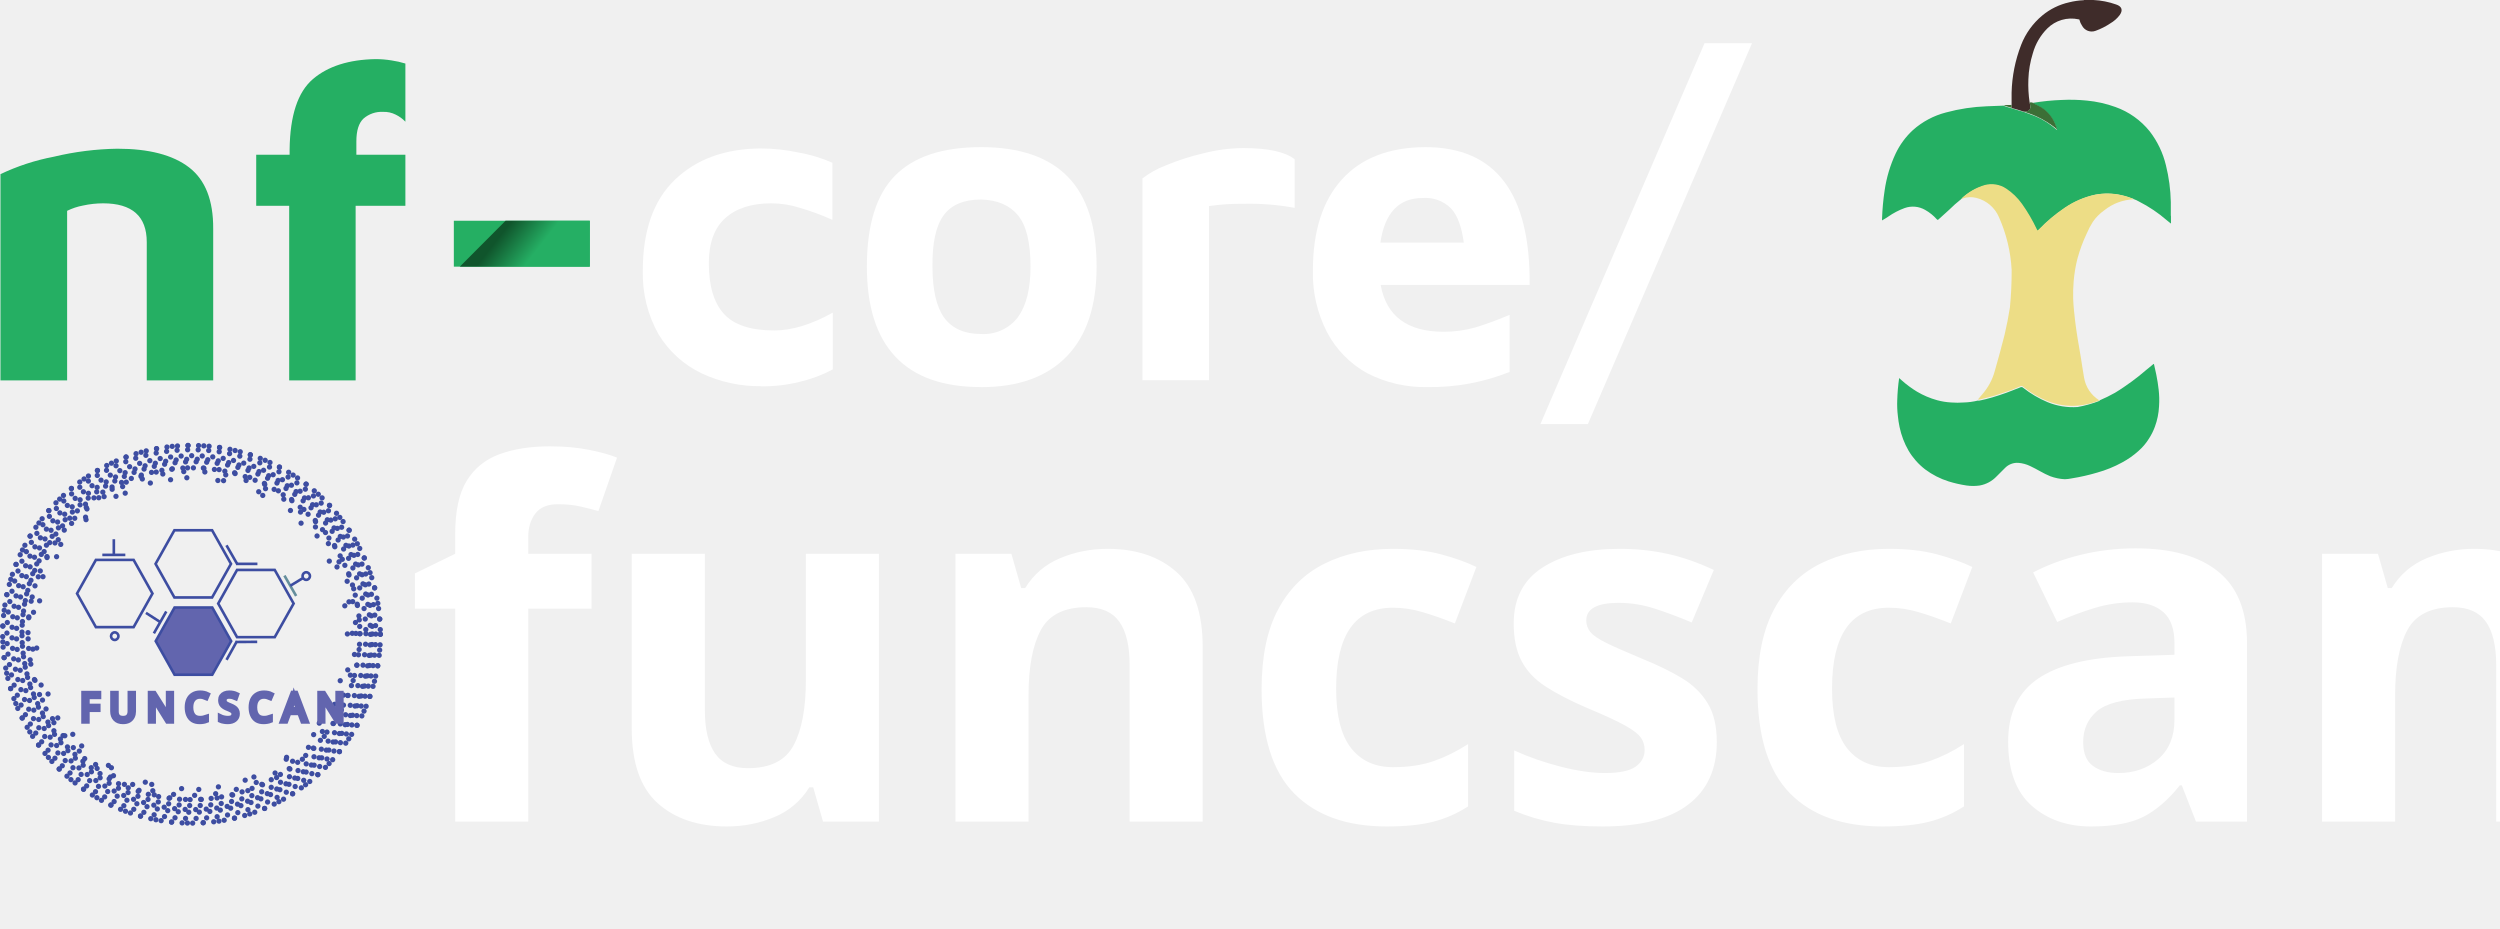
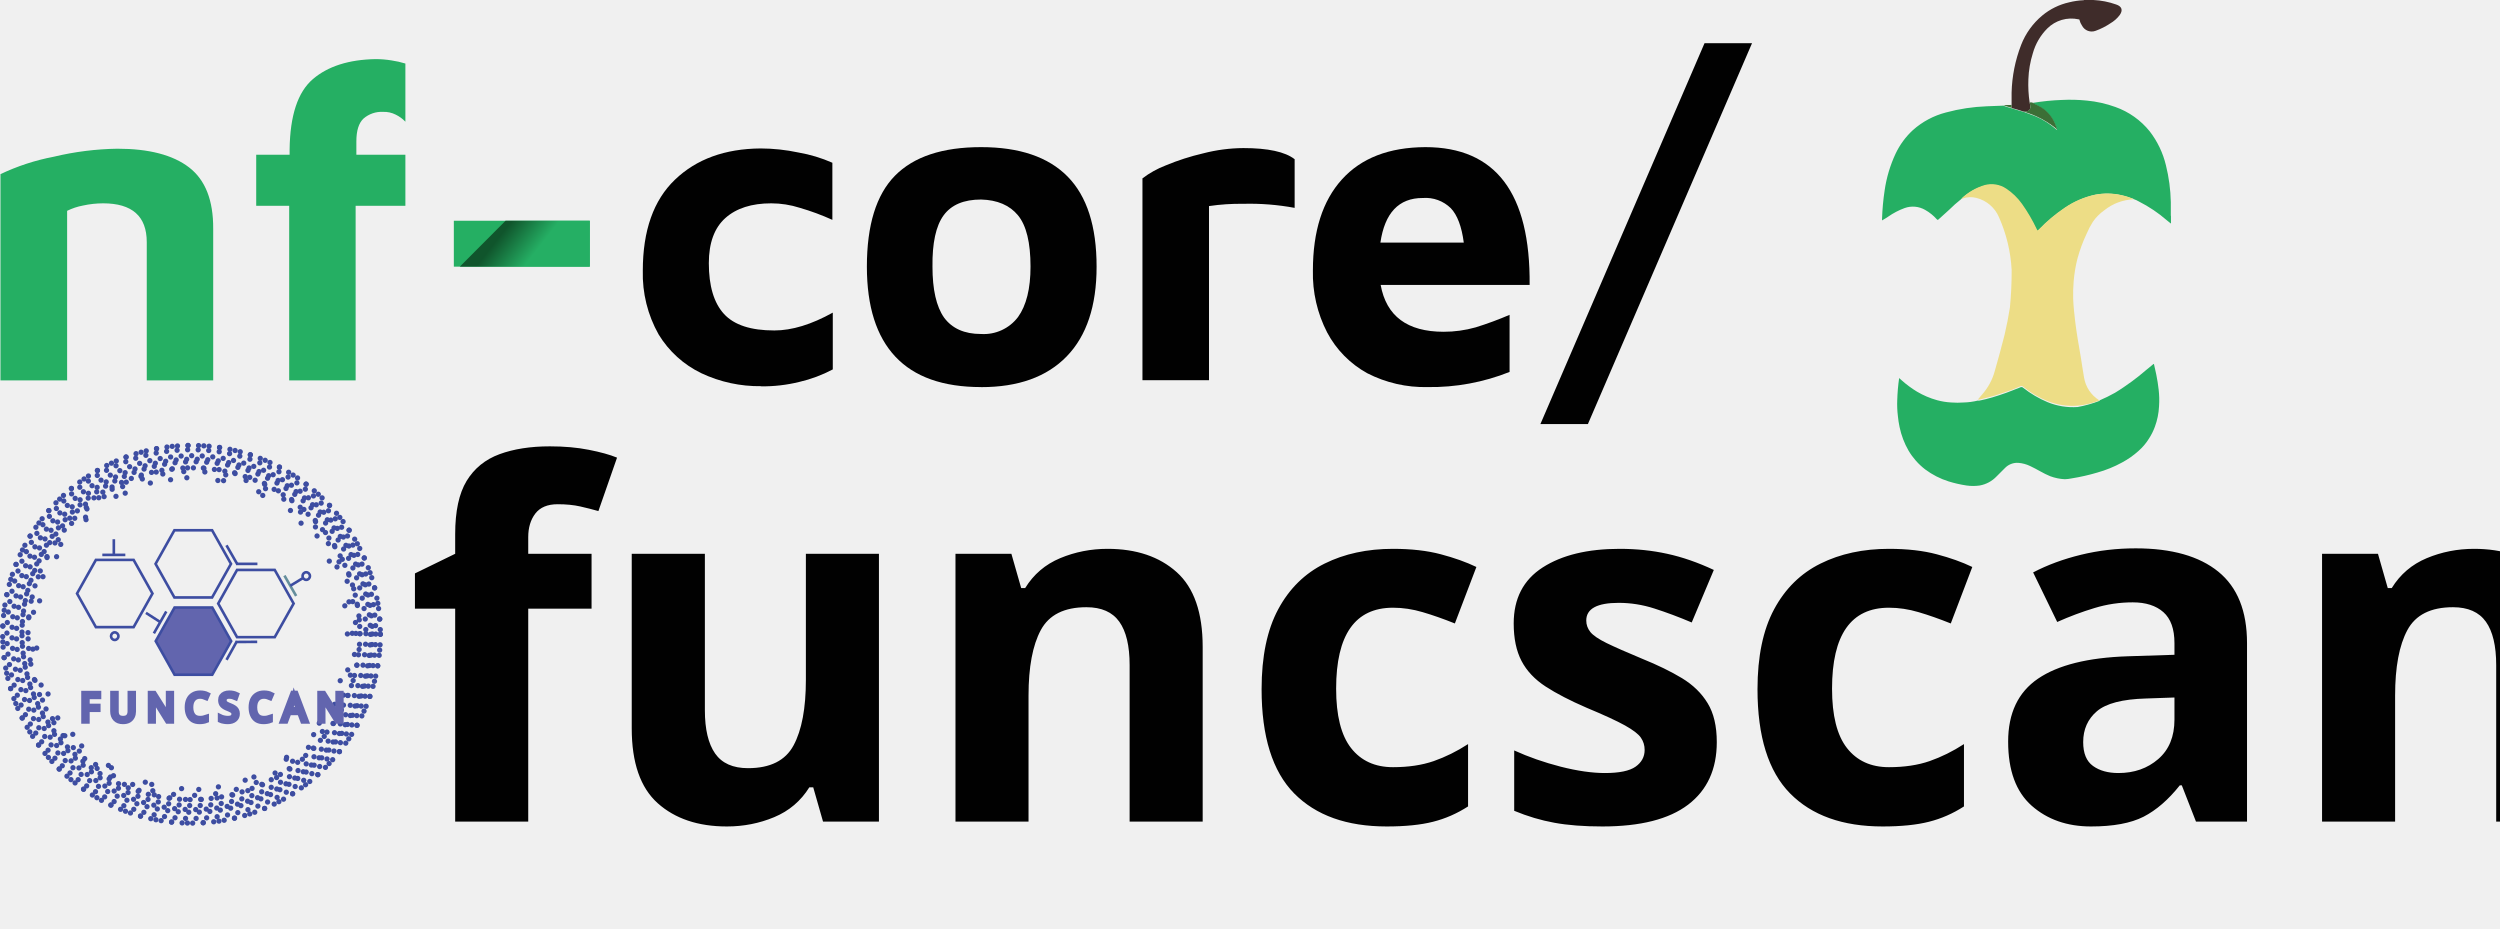
<svg xmlns="http://www.w3.org/2000/svg" viewBox="0 0 473.74 175.86">
  <defs>
-     <style>.cls-1{fill:#25af63;}.cls-2{fill:#eddd86;}.cls-3{fill:#a0918f;}.cls-4{fill:#3f2c2a;}.cls-5{fill:#3c6f36;}.cls-6,.cls-9{fill:#fff;}.cls-7{fill:url(#linear-gradient);}.cls-8,.cls-9{isolation:isolate;}.cls-9{font-size:92.95px;font-family:MavenPro-Bold, Maven Pro;font-weight:700;}.cls-10,.cls-11,.cls-12,.cls-13,.cls-14,.cls-15,.cls-17,.cls-18,.cls-19{fill:none;}.cls-10,.cls-11,.cls-12,.cls-13,.cls-14,.cls-15,.cls-16,.cls-17,.cls-18{stroke:#3d4da1;}.cls-10,.cls-11,.cls-12,.cls-13,.cls-14{stroke-linecap:round;}.cls-10,.cls-11,.cls-12,.cls-13,.cls-14,.cls-15,.cls-16,.cls-19,.cls-20{stroke-miterlimit:10;}.cls-10{stroke-dasharray:0 3;}.cls-11{stroke-dasharray:0 7;}.cls-12{stroke-dasharray:0 9;}.cls-13{stroke-dasharray:0 2;}.cls-14{stroke-dasharray:0 4;}.cls-15,.cls-16,.cls-17,.cls-18,.cls-19{stroke-width:0.5px;}.cls-16,.cls-20{fill:#6265ae;}.cls-17{stroke-linecap:square;}.cls-17,.cls-18{stroke-linejoin:bevel;}.cls-19{stroke:#658e9c;}.cls-20{font-size:7.34px;stroke:#6265ae;font-family:MyriadPro-Regular, Myriad Pro;letter-spacing:0em;}</style>
+     <style>.cls-1{fill:#25af63;}.cls-2{fill:#eddd86;}.cls-3{fill:#a0918f;}.cls-4{fill:#3f2c2a;}.cls-5{fill:#3c6f36;}.cls-6,.cls-9{fill:#010101;}.cls-7{fill:url(#linear-gradient);}.cls-8,.cls-9{isolation:isolate;}.cls-9{font-size:92.95px;font-family:MavenPro-Bold, Maven Pro;font-weight:700;}.cls-10,.cls-11,.cls-12,.cls-13,.cls-14,.cls-15,.cls-17,.cls-18,.cls-19{fill:none;}.cls-10,.cls-11,.cls-12,.cls-13,.cls-14,.cls-15,.cls-16,.cls-17,.cls-18{stroke:#3d4da1;}.cls-10,.cls-11,.cls-12,.cls-13,.cls-14{stroke-linecap:round;}.cls-10,.cls-11,.cls-12,.cls-13,.cls-14,.cls-15,.cls-16,.cls-19,.cls-20{stroke-miterlimit:10;}.cls-10{stroke-dasharray:0 3;}.cls-11{stroke-dasharray:0 7;}.cls-12{stroke-dasharray:0 9;}.cls-13{stroke-dasharray:0 2;}.cls-14{stroke-dasharray:0 4;}.cls-15,.cls-16,.cls-17,.cls-18,.cls-19{stroke-width:0.5px;}.cls-16,.cls-20{fill:#6265ae;}.cls-17{stroke-linecap:square;}.cls-17,.cls-18{stroke-linejoin:bevel;}.cls-19{stroke:#658e9c;}.cls-20{font-size:7.34px;stroke:#6265ae;font-family:MyriadPro-Regular, Myriad Pro;letter-spacing:0em;}</style>
    <linearGradient id="linear-gradient" x1="-428.16" y1="319.59" x2="-427.16" y2="319.59" gradientTransform="matrix(15.28, 11.94, 11.94, -15.28, 2820.37, 10034.6)" gradientUnits="userSpaceOnUse">
      <stop offset="0" stop-color="#10552c" />
      <stop offset="0.21" stop-color="#10552c" />
      <stop offset="0.58" stop-color="#25af64" />
      <stop offset="0.85" stop-color="#25af64" />
      <stop offset="1" stop-color="#25af64" />
    </linearGradient>
  </defs>
  <g id="Layer_2" data-name="Layer 2">
    <g id="Layer_5" data-name="Layer 5">
      <g id="layer4">
        <g id="g856">
          <g id="g821">
            <g id="g551">
              <path id="path24" class="cls-1" d="M411.39,40.87v1.45s0,0-.08,0l-.73-.6a26,26,0,0,0-5.27-3.54,4.58,4.58,0,0,0-1-.45s-.08-.08-.12-.08A20.37,20.37,0,0,0,402,37a12.19,12.19,0,0,0-5-.08,16.53,16.53,0,0,0-5.84,2.58,33.66,33.66,0,0,0-4.87,4.1c-.28.28-.28.28-.44-.08a31.37,31.37,0,0,0-2.78-4.75,10.82,10.82,0,0,0-3-2.9,4.88,4.88,0,0,0-4-.68,10.91,10.91,0,0,0-4.47,2.57,27,27,0,0,0-2.25,2c-.69.6-1.33,1.21-2,1.81-.12.12-.2.12-.32,0a8.58,8.58,0,0,0-2.25-1.81,4.65,4.65,0,0,0-3.87-.33,13.48,13.48,0,0,0-3.1,1.62c-.4.24-.77.52-1.17.72v-.08a.51.51,0,0,0,0-.24,46.21,46.21,0,0,1,.49-5.36,24.77,24.77,0,0,1,2.09-7,14.54,14.54,0,0,1,3.26-4.43,15.08,15.08,0,0,1,6.28-3.35,34.42,34.42,0,0,1,7.74-1.17l3.1-.12c.52.21,1,.33,1.57.49.76.24,1.53.48,2.29.68l1.17.44a14.07,14.07,0,0,1,4.19,2.22c.32.24.64.52,1,.81-.09-.25-.17-.45-.25-.69a6.7,6.7,0,0,0-2.78-3.54,19.75,19.75,0,0,0-1.77-.93.24.24,0,0,0,.16,0,42.48,42.48,0,0,1,5.52-.56,31.41,31.41,0,0,1,4.75.12,21.92,21.92,0,0,1,5.4,1.21,14.61,14.61,0,0,1,6.52,4.63,17,17,0,0,1,3.06,6.4,31.55,31.55,0,0,1,.93,7c0,.84,0,1.73,0,2.61Z" />
              <path id="path26" class="cls-2" d="M411.39,38.22h0v2.65h0Z" />
              <path id="path28" class="cls-3" d="M396.69,0V0h-1.81V0Z" />
              <path id="path30" class="cls-1" d="M397.86,75.87a28.61,28.61,0,0,0,2.94-1.45c1.13-.68,2.17-1.41,3.22-2.17.89-.65,1.73-1.33,2.58-2.06L408.05,69c.08-.08.08,0,.12,0,.16.65.28,1.33.44,2,.2.92.32,1.85.44,2.78a17.31,17.31,0,0,1,.08,3.22,13,13,0,0,1-.8,3.9,11.1,11.1,0,0,1-1.09,2.18,10.36,10.36,0,0,1-2,2.37,15.72,15.72,0,0,1-3.1,2.18,22.33,22.33,0,0,1-4.75,1.93,38.24,38.24,0,0,1-4.8,1.09,7.43,7.43,0,0,1-1.33.16,9.22,9.22,0,0,1-2.73-.56c-1.33-.53-2.5-1.33-3.83-1.94a6.28,6.28,0,0,0-2.21-.6,3.23,3.23,0,0,0-2.58,1l-1.57,1.57A5.8,5.8,0,0,1,375.15,92a8.72,8.72,0,0,1-2.5,0,22.79,22.79,0,0,1-3.38-.77,14.8,14.8,0,0,1-4.47-2.29,12.55,12.55,0,0,1-3.14-3.55,15.18,15.18,0,0,1-1.7-4.47,18.86,18.86,0,0,1-.32-2.09,18.58,18.58,0,0,1-.12-3,37,37,0,0,1,.36-4.19c.16.16.33.28.45.4a19.47,19.47,0,0,0,2.94,2.18,15.65,15.65,0,0,0,3.78,1.61,12.63,12.63,0,0,0,2.74.44,14.72,14.72,0,0,0,2.3,0,12.42,12.42,0,0,0,2.69-.36.83.83,0,0,0,.33,0c.8-.16,1.61-.36,2.41-.6s1.81-.57,2.7-.89,1.73-.68,2.58-1a.48.48,0,0,1,.6.08,20,20,0,0,0,4.59,2.7,12.64,12.64,0,0,0,5.72.93,23.56,23.56,0,0,0,4.15-1.17Z" />
              <path id="path32-3" class="cls-2" d="M397.86,75.87a14.73,14.73,0,0,1-4.11,1A12.66,12.66,0,0,1,388,76a17.48,17.48,0,0,1-4.59-2.7.48.48,0,0,0-.6-.08c-.85.36-1.69.73-2.58,1s-1.77.64-2.7.88-1.61.41-2.41.61a1.05,1.05,0,0,1-.33,0c.29-.32.57-.65.85-1a11,11,0,0,0,2.38-4.47c.64-2.25,1.28-4.55,1.85-6.84.4-1.7.72-3.39,1-5.12a69.58,69.58,0,0,0,.33-7.13,28.27,28.27,0,0,0-2.38-9.94,6.32,6.32,0,0,0-4.31-3.71,4.5,4.5,0,0,0-2.62.12c-.08,0-.12.08-.2,0a10.66,10.66,0,0,1,4.47-2.57,5,5,0,0,1,4,.68,11.42,11.42,0,0,1,3,2.9,31.37,31.37,0,0,1,2.78,4.75c.16.36.16.36.44.08a29.24,29.24,0,0,1,4.87-4.1A16.22,16.22,0,0,1,397,36.89a12.19,12.19,0,0,1,5,.08,11,11,0,0,1,2.21.72s.12,0,.12.08a9.43,9.43,0,0,0-5.6,2.1A8.81,8.81,0,0,0,396.61,42a14.66,14.66,0,0,0-1.17,2.22A28.63,28.63,0,0,0,393.67,49a26.2,26.2,0,0,0-.72,4.31,29.35,29.35,0,0,0-.09,3.38c.05,1.37.21,2.74.37,4.15.28,2.29.68,4.59,1.08,6.88.21,1.25.37,2.54.61,3.83a6.29,6.29,0,0,0,2.82,4.27s.08,0,.12,0Z" />
              <path id="path34" class="cls-4" d="M394.88,0h1.81A15.15,15.15,0,0,1,401,.85c1.09.36,1.33,1.08.68,2a6,6,0,0,1-1.77,1.57,12.73,12.73,0,0,1-2.78,1.41,2.07,2.07,0,0,1-2.61-1,3,3,0,0,1-.45-1c0-.13-.08-.17-.2-.17a6.44,6.44,0,0,0-5.92,1.74,10.73,10.73,0,0,0-2.74,4.71,18.58,18.58,0,0,0-.84,4.91,23.34,23.34,0,0,0,.24,4.43,4.29,4.29,0,0,1,.12.77.77.77,0,0,1-.32.76,1.49,1.49,0,0,1-.93.16c-.76-.24-1.53-.48-2.29-.68v-.53c0-.8,0-1.57,0-2.37A26.87,26.87,0,0,1,383,8.5a13.7,13.7,0,0,1,4-5.56A12.08,12.08,0,0,1,392.1.44a13.71,13.71,0,0,1,2.78-.4Z" />
              <path id="path36" class="cls-5" d="M383.48,21.1a1.49,1.49,0,0,0,.93-.16.76.76,0,0,0,.32-.76c0-.25-.08-.53-.12-.77.16,0,.28,0,.44,0,.57.32,1.17.6,1.77.93a6.7,6.7,0,0,1,2.78,3.54c.08.24.16.44.24.68-.32-.28-.64-.56-1-.8a16.85,16.85,0,0,0-4.19-2.22A10.72,10.72,0,0,1,383.48,21.1Z" />
              <path id="path38" class="cls-5" d="M381.19,19.89v.53c-.53-.16-1.05-.28-1.57-.49C380.18,19.89,380.7,19.89,381.19,19.89Z" />
            </g>
            <g id="g596">
              <path id="path569" class="cls-6" d="M144.25,73.18a25.76,25.76,0,0,1-11.33-2.45,19.22,19.22,0,0,1-8.11-7.35,23.35,23.35,0,0,1-3-12.09q0-11.4,6.09-17.24t16.22-5.92a34.9,34.9,0,0,1,7.19.77,27.56,27.56,0,0,1,6.42,1.94V41.66a46.17,46.17,0,0,0-6.17-2.28,17.86,17.86,0,0,0-5.41-.85q-5.58,0-8.7,2.79t-3.13,8.54q0,6.49,2.87,9.63t9.55,3.13q5,0,11.07-3.38V70a26.18,26.18,0,0,1-6.33,2.37,28.87,28.87,0,0,1-7.27.84Z" />
              <path id="path571" class="cls-6" d="M185.91,73.35q-10.82,0-16.23-5.75t-5.41-17.07q0-11.83,5.33-17.24t16.31-5.41q10.91,0,16.4,5.58t5.49,17.07q0,11.16-5.66,17t-16.23,5.83Zm0-10.06a8.14,8.14,0,0,0,7-3.21q2.37-3.3,2.37-9.55,0-6.84-2.37-9.72t-7-3q-4.91,0-7.1,3t-2.11,9.72q0,6.51,2.19,9.64c1.53,2.08,3.86,3.12,7,3.12Z" />
              <path id="path573" class="cls-6" d="M216.49,33.8a17.79,17.79,0,0,1,4.4-2.45A44.69,44.69,0,0,1,228,29.06a31.08,31.08,0,0,1,7.61-1q7,0,9.72,2.11v9.22a46.75,46.75,0,0,0-9.72-.77,41,41,0,0,0-6.51.43v33H216.49Z" />
              <path id="path575" class="cls-6" d="M270.09,27.88q20,0,19.77,26.12H261.63q1.61,8.86,11.92,8.87a22.22,22.22,0,0,0,6.09-.84,65.19,65.19,0,0,0,6.42-2.37V70.48a40.34,40.34,0,0,1-15.55,2.87,23.81,23.81,0,0,1-11.41-2.62A18.91,18.91,0,0,1,251.49,63a24.3,24.3,0,0,1-2.7-11.75q0-11.16,5.49-17.24T270.09,27.88Zm-.51,9.64q-6.76,0-8,8.45h15.8c-.39-3-1.21-5.21-2.45-6.51a6.82,6.82,0,0,0-5.32-1.94Z" />
              <path id="path577" class="cls-6" d="M323,8.19h9l-31.1,72.17h-9Z" />
            </g>
            <g id="g589">
              <path id="path559" class="cls-1" d="M.09,33a41.54,41.54,0,0,1,10.05-3.29,55.46,55.46,0,0,1,12.09-1.53q9,0,13.61,3.55T40.4,43.35V72.08H27.81V45.88q0-7.35-8.28-7.35a18.07,18.07,0,0,0-3.81.42,11.64,11.64,0,0,0-3,1V72.08H.09Z" />
              <path id="path561" class="cls-1" d="M54.8,39H48.55V29.32h6.33v-1Q55,18.67,59.28,15t11.92-3.8a18.83,18.83,0,0,1,3,.25,17.42,17.42,0,0,1,2.62.59V23.06a6.42,6.42,0,0,0-1.86-1.35,4.85,4.85,0,0,0-2.36-.51,5.24,5.24,0,0,0-3.72,1.27c-.9.85-1.35,2.28-1.35,4.31v2.54h9.29V39H67.39V72.08H54.8Z" />
              <path id="path563" class="cls-1" d="M86,41.83h25.78v8.7H86Z" />
              <path id="path67" class="cls-7" d="M95.8,41.83l-8.67,8.7h24.61v-8.7Z" />
            </g>
          </g>
          <g id="text4743" class="cls-8">
            <text class="cls-9" transform="translate(76.77 155.69)">funcscan</text>
          </g>
        </g>
      </g>
    </g>
    <g id="Layer_2-2" data-name="Layer 2">
      <circle class="cls-10" cx="36.29" cy="120.19" r="35.79" />
      <ellipse class="cls-11" cx="36.41" cy="120.01" rx="30.34" ry="29.5" />
      <circle class="cls-12" cx="36.33" cy="120.13" r="29.5" />
      <circle class="cls-10" cx="36.75" cy="120.08" r="31.45" />
      <ellipse class="cls-13" cx="36.18" cy="120.09" rx="32.02" ry="31.44" />
      <ellipse class="cls-14" cx="36.37" cy="120.03" rx="31.07" ry="30.7" />
      <circle class="cls-13" cx="36.29" cy="120.19" r="35.79" />
      <circle class="cls-13" cx="36.26" cy="120.16" r="34.95" />
      <ellipse class="cls-13" cx="36.41" cy="120.14" rx="34.15" ry="33.79" />
      <ellipse class="cls-13" cx="36.66" cy="120.21" rx="33.54" ry="33.21" />
      <circle class="cls-13" cx="36.75" cy="120.08" r="32.59" />
      <polygon class="cls-15" points="18.17 118.84 14.6 112.47 18.17 106.1 25.32 106.1 28.89 112.47 25.32 118.84 18.17 118.84" />
      <polygon class="cls-16" points="33.08 127.86 29.51 121.49 33.08 115.12 40.22 115.12 43.8 121.49 40.22 127.86 33.08 127.86" />
      <polygon class="cls-15" points="33.05 113.22 29.48 106.85 33.05 100.48 40.19 100.48 43.77 106.85 40.19 113.22 33.05 113.22" />
      <polygon class="cls-15" points="44.92 120.74 41.35 114.37 44.92 108 52.06 108 55.64 114.37 52.06 120.74 44.92 120.74" />
      <line class="cls-15" x1="30.43" y1="117.92" x2="27.66" y2="116.14" />
      <line class="cls-15" x1="31.51" y1="115.87" x2="29.16" y2="120.02" />
      <line class="cls-15" x1="23.75" y1="105.15" x2="19.39" y2="105.15" />
      <line class="cls-17" x1="44.88" y1="106.76" x2="43.04" y2="103.55" />
      <line class="cls-18" x1="48.78" y1="106.85" x2="44.75" y2="106.85" />
      <line class="cls-17" x1="44.92" y1="121.65" x2="48.49" y2="121.63" />
      <line class="cls-18" x1="42.93" y1="125.04" x2="44.9" y2="121.49" />
      <line class="cls-15" x1="21.57" y1="102.18" x2="21.57" y2="105.15" />
      <ellipse class="cls-15" cx="21.74" cy="120.55" rx="0.7" ry="0.72" />
      <ellipse class="cls-15" cx="58.03" cy="109.16" rx="0.7" ry="0.72" />
      <line class="cls-19" x1="56.12" y1="112.93" x2="53.9" y2="109.07" />
      <line class="cls-15" x1="57.5" y1="109.48" x2="55.01" y2="111" />
      <text class="cls-20" transform="translate(15.18 136.65) scale(0.97 1)">F U N C S C A N</text>
    </g>
  </g>
</svg>
